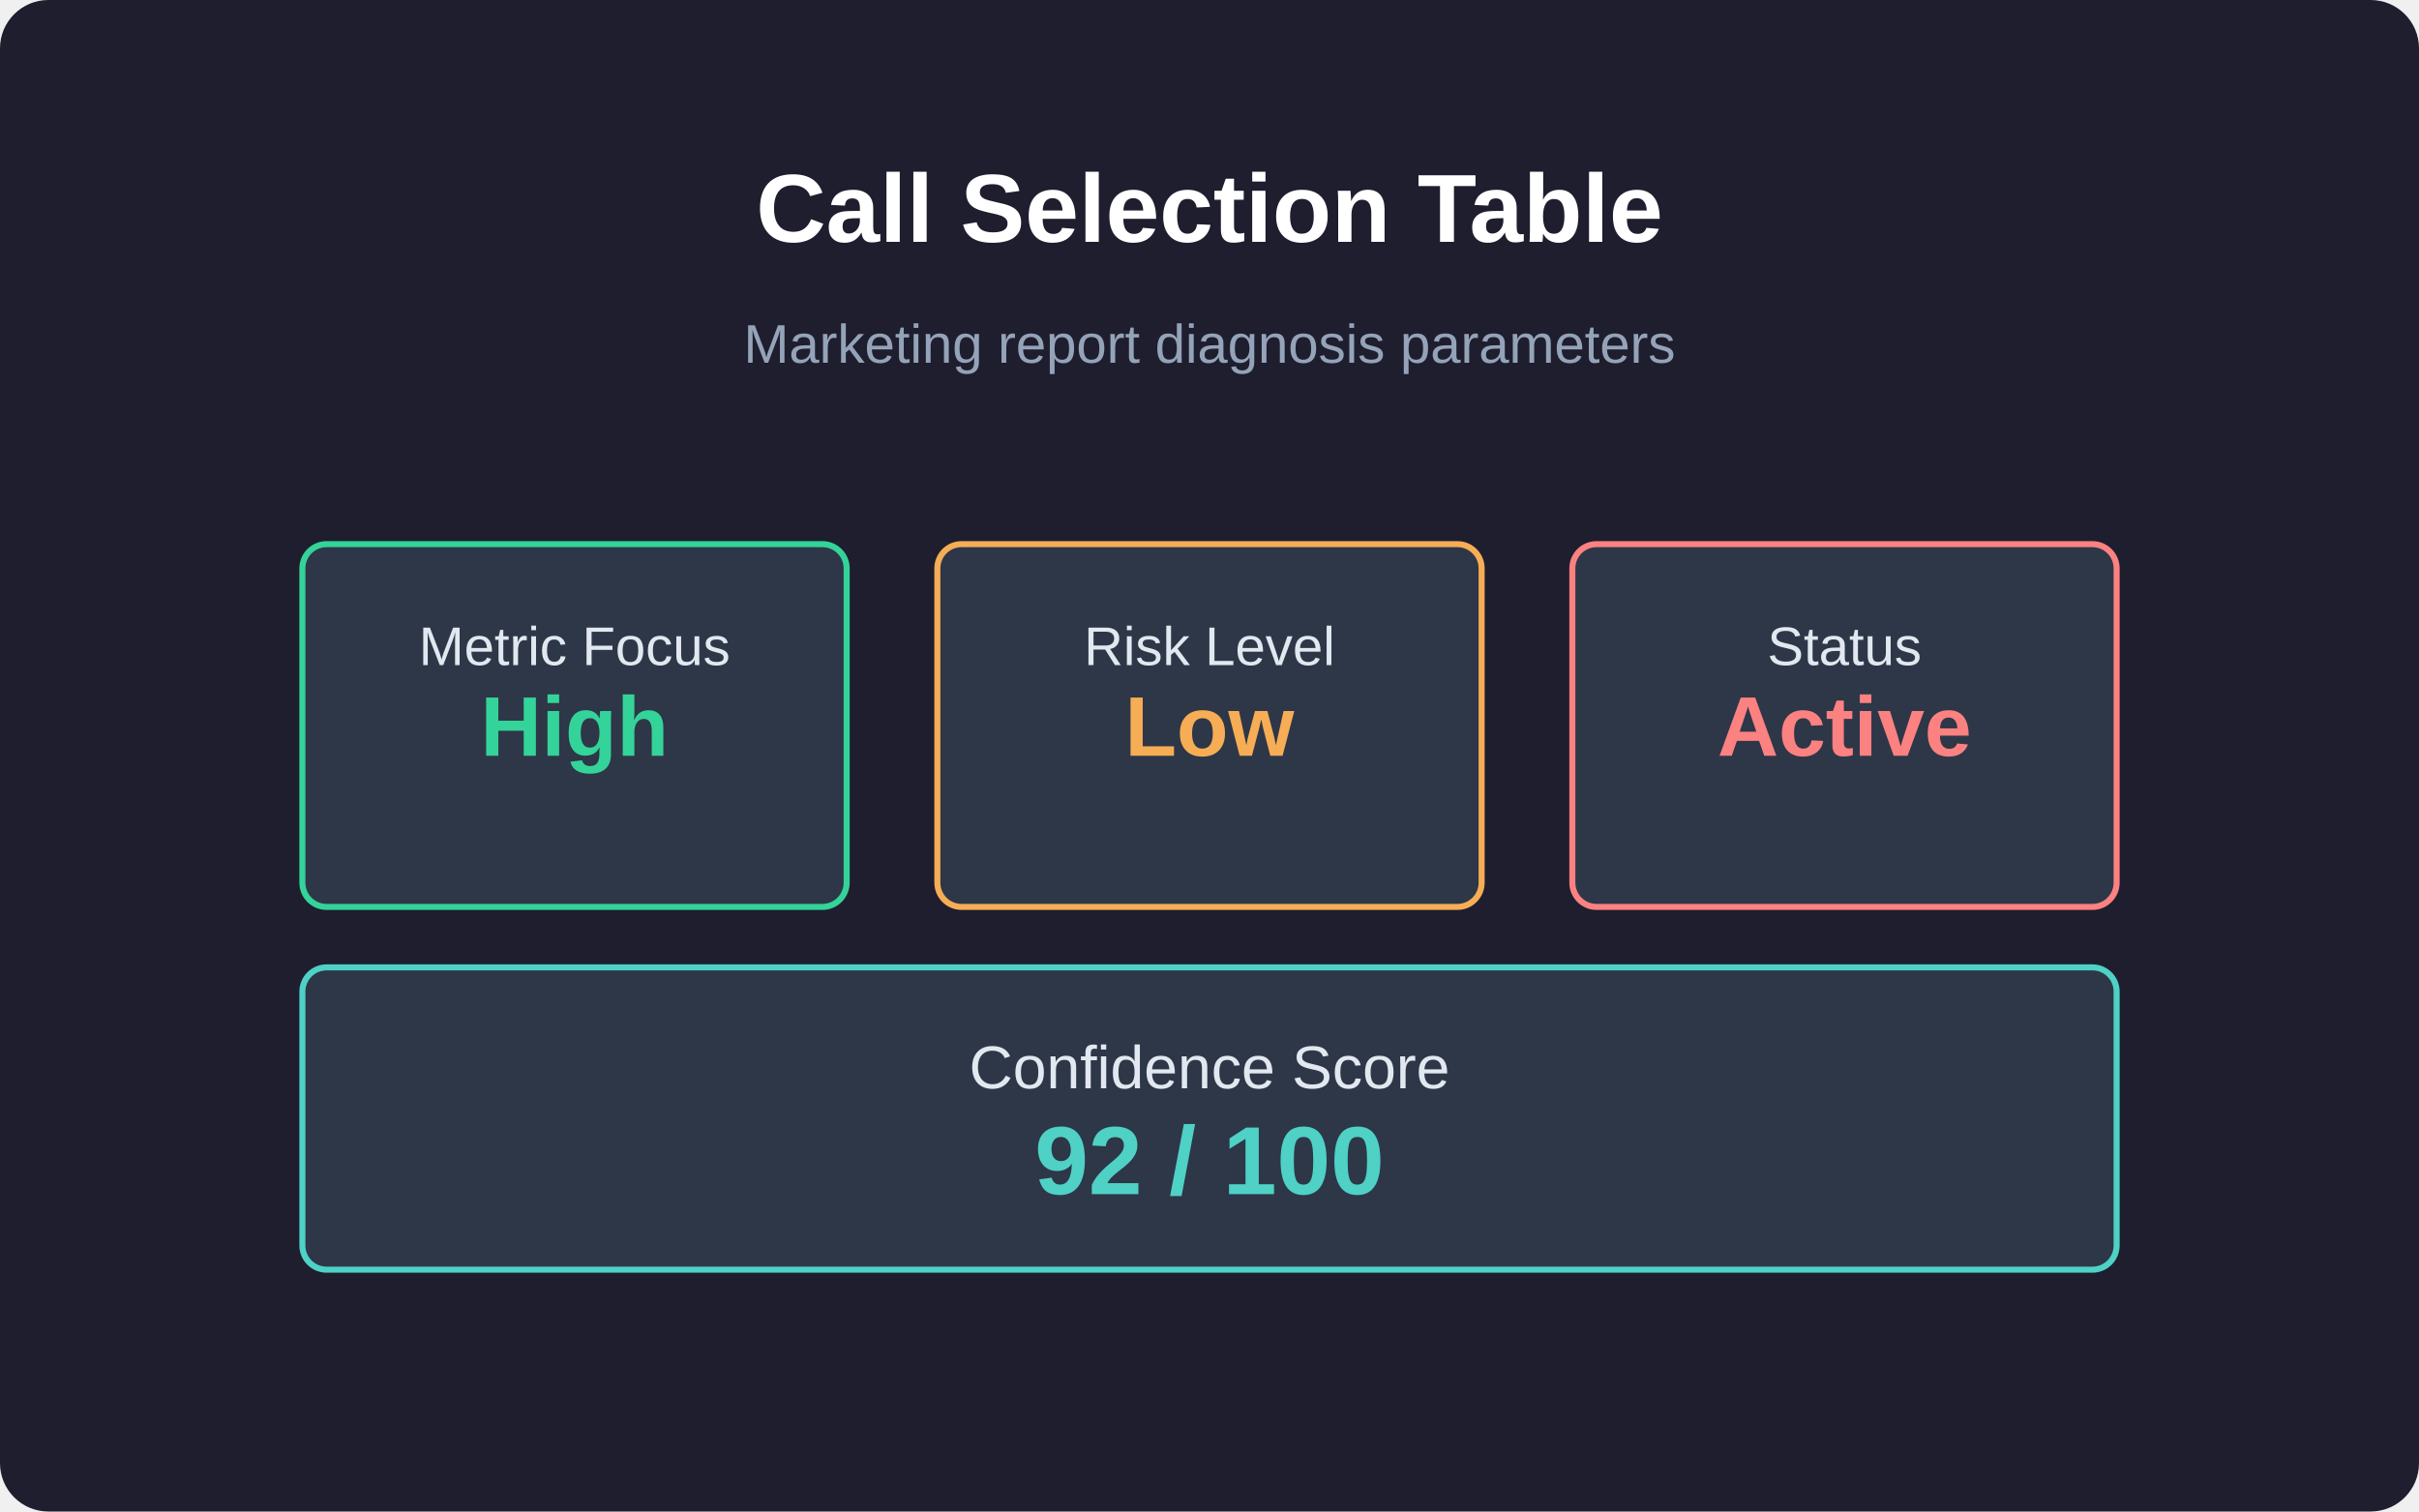
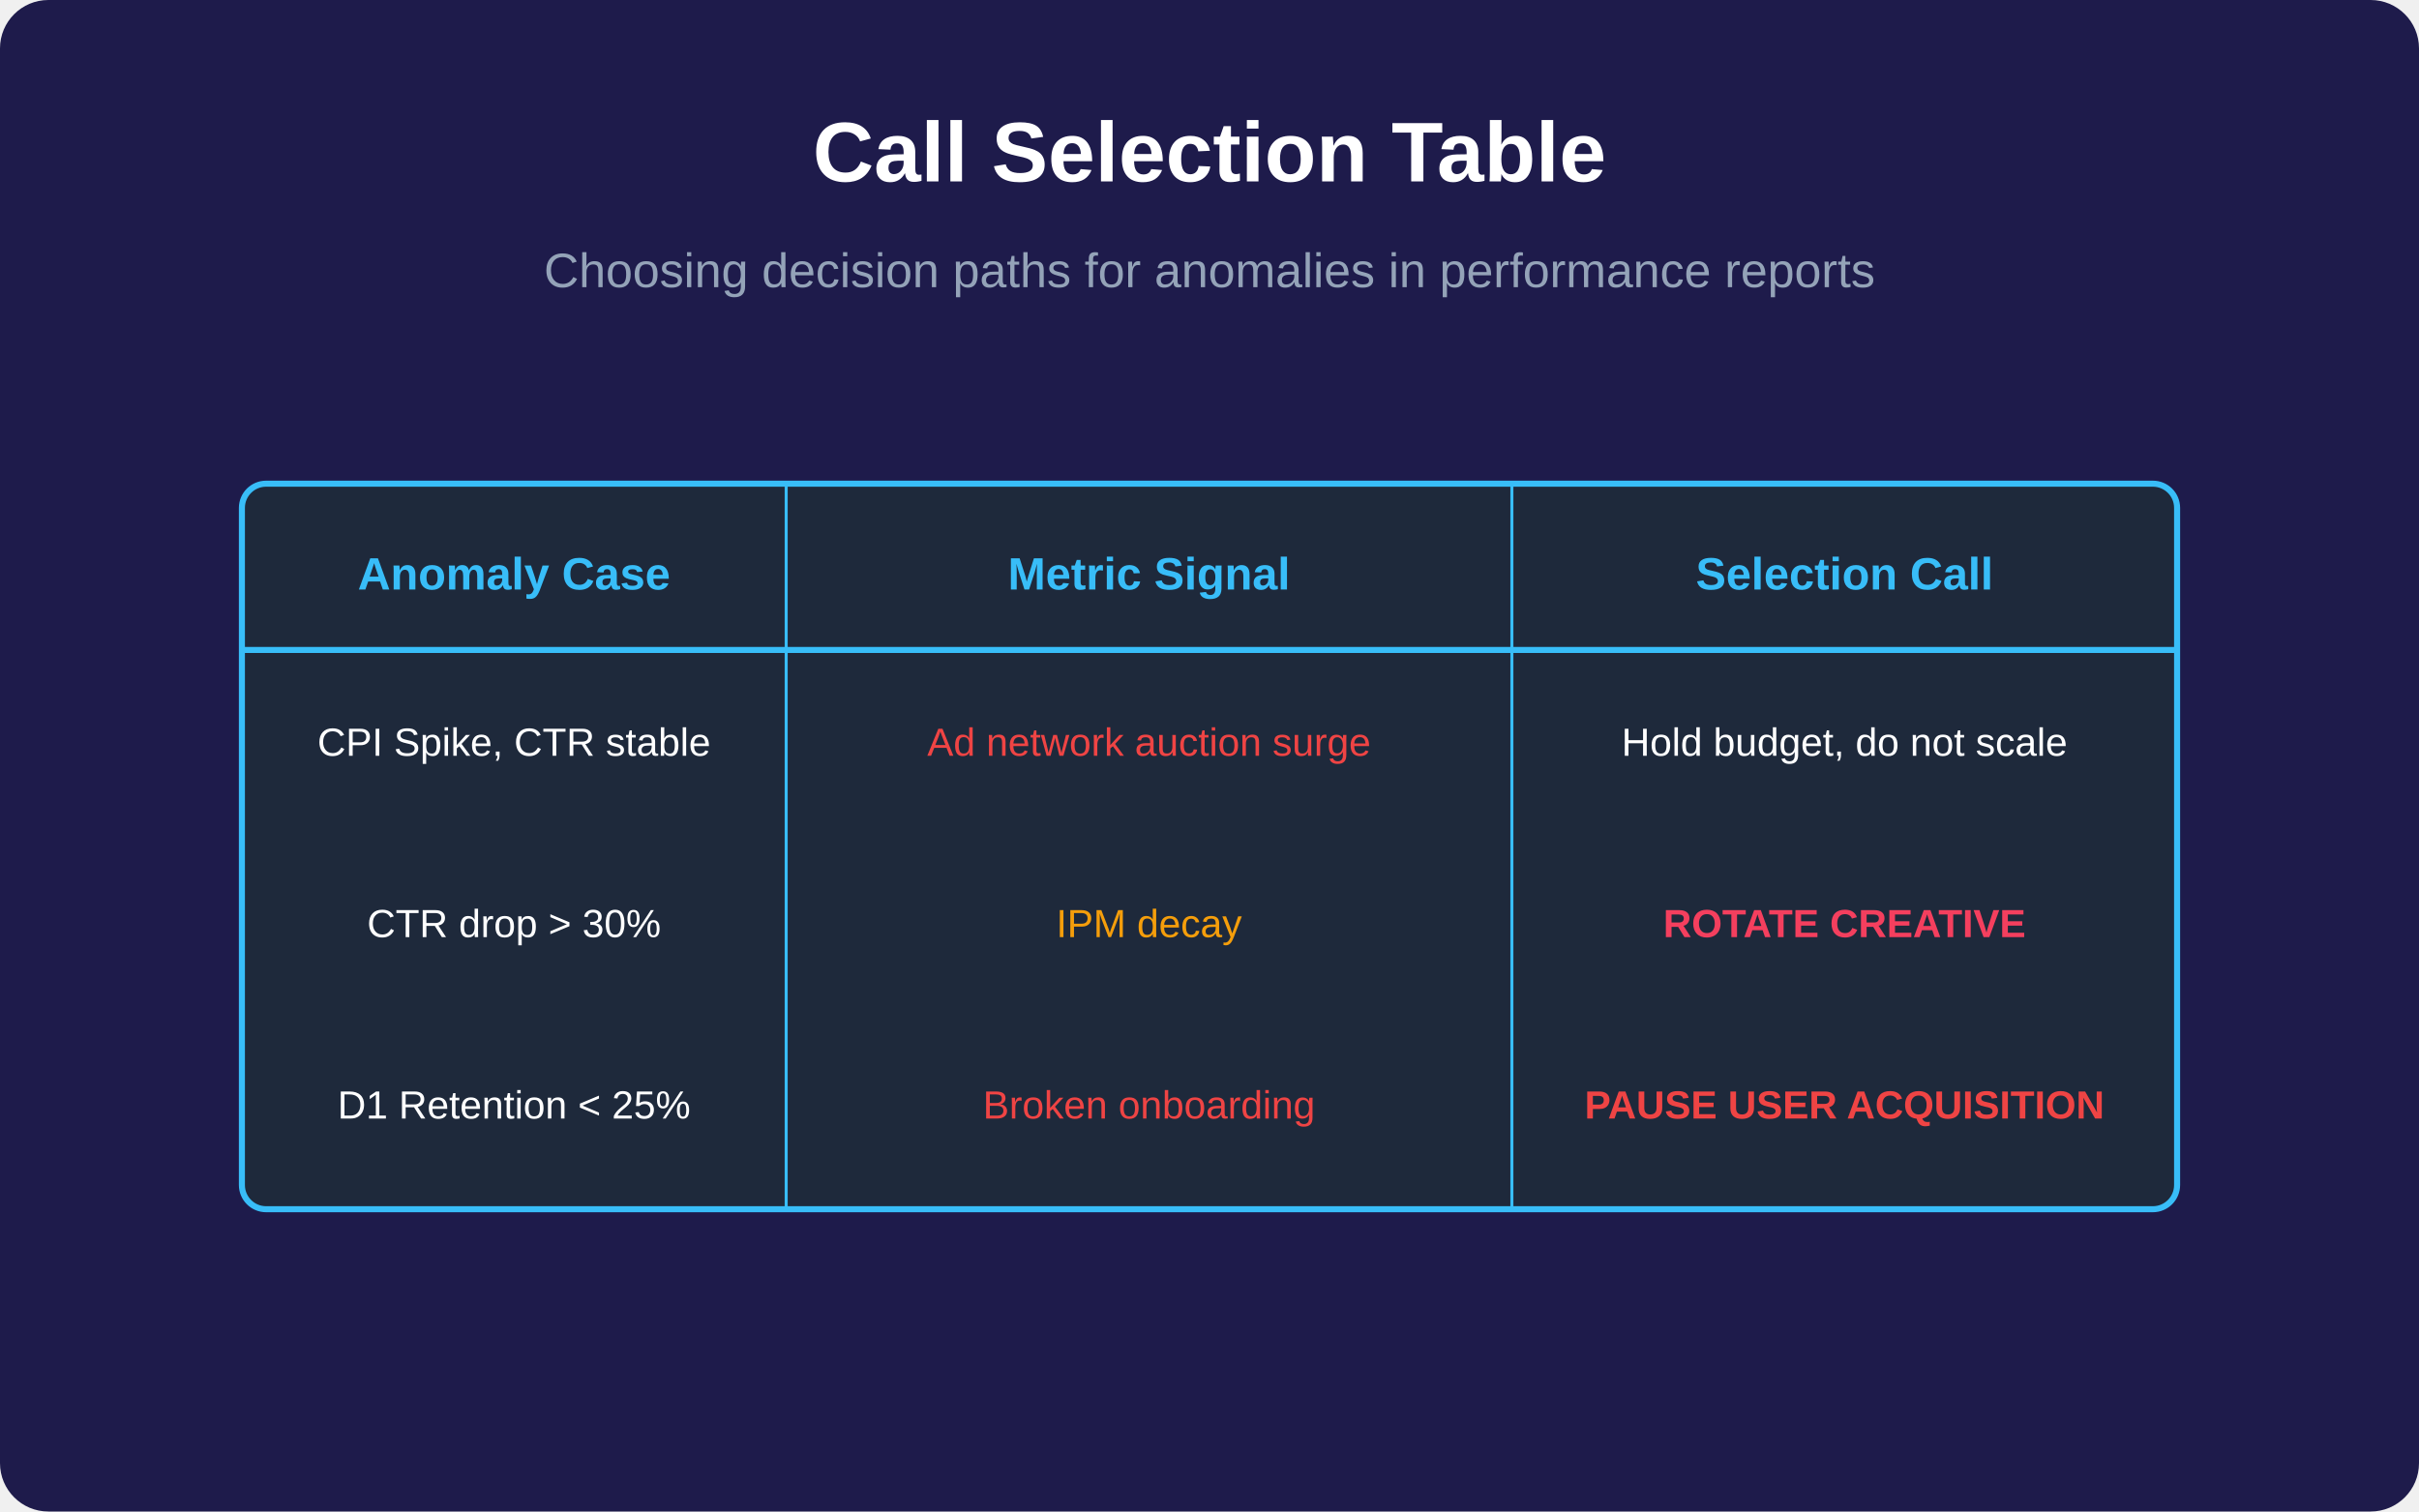
<svg xmlns="http://www.w3.org/2000/svg" viewBox="0 0 800 500" width="800" height="500">
-   <rect width="100%" height="100%" fill="#1e1e2f" rx="16" />
-   <text x="400" y="80" font-family="Arial, sans-serif" font-size="32" font-weight="bold" fill="#ffffff" text-anchor="middle">Call Selection Table</text>
-   <text x="400" y="120" font-family="Arial, sans-serif" font-size="18" fill="#94a3b8" text-anchor="middle">Marketing report diagnosis parameters</text>
-   <rect x="100" y="180" width="180" height="120" rx="8" fill="#2d3748" stroke="#34d399" stroke-width="2" />
-   <text x="190" y="220" font-family="Arial, sans-serif" font-size="18" fill="#e2e8f0" text-anchor="middle">Metric Focus</text>
-   <text x="190" y="250" font-family="Arial, sans-serif" font-size="28" font-weight="bold" fill="#34d399" text-anchor="middle">High</text>
-   <rect x="310" y="180" width="180" height="120" rx="8" fill="#2d3748" stroke="#f6ad55" stroke-width="2" />
-   <text x="400" y="220" font-family="Arial, sans-serif" font-size="18" fill="#e2e8f0" text-anchor="middle">Risk Level</text>
-   <text x="400" y="250" font-family="Arial, sans-serif" font-size="28" font-weight="bold" fill="#f6ad55" text-anchor="middle">Low</text>
-   <rect x="520" y="180" width="180" height="120" rx="8" fill="#2d3748" stroke="#fc8181" stroke-width="2" />
-   <text x="610" y="220" font-family="Arial, sans-serif" font-size="18" fill="#e2e8f0" text-anchor="middle">Status</text>
-   <text x="610" y="250" font-family="Arial, sans-serif" font-size="28" font-weight="bold" fill="#fc8181" text-anchor="middle">Active</text>
-   <rect x="100" y="320" width="600" height="100" rx="8" fill="#2d3748" stroke="#4fd1c5" stroke-width="2" />
-   <text x="400" y="360" font-family="Arial, sans-serif" font-size="20" fill="#e2e8f0" text-anchor="middle">Confidence Score</text>
-   <text x="400" y="395" font-family="Arial, sans-serif" font-size="32" font-weight="bold" fill="#4fd1c5" text-anchor="middle">92 / 100</text>
+   <rect width="100%" height="100%" fill="#1e1b4b" rx="16" />
+   <text x="400" y="60" font-family="Segoe UI, Arial, sans-serif" font-size="28" font-weight="bold" fill="#ffffff" text-anchor="middle">Call Selection Table</text>
+   <text x="400" y="95" font-family="Segoe UI, Arial, sans-serif" font-size="16" fill="#94a3b8" text-anchor="middle">Choosing decision paths for anomalies in performance reports</text>
+   <defs>
+     <marker id="arrow" markerWidth="10" markerHeight="10" refX="9" refY="3" orient="auto" markerUnits="strokeWidth">
+       <path d="M0,0 L0,6 L9,3 z" fill="#34d399" />
+     </marker>
+   </defs>
+   <rect x="80" y="160" width="640" height="240" rx="8" fill="#1e293b" stroke="#38bdf8" stroke-width="2" />
+   <line x1="80" y1="215" x2="720" y2="215" stroke="#38bdf8" stroke-width="2" />
+   <line x1="260" y1="160" x2="260" y2="400" stroke="#38bdf8" stroke-width="1" />
+   <line x1="500" y1="160" x2="500" y2="400" stroke="#38bdf8" stroke-width="1" />
+   <text x="170" y="195" font-family="Arial" font-size="15" font-weight="bold" fill="#38bdf8" text-anchor="middle">Anomaly Case</text>
+   <text x="380" y="195" font-family="Arial" font-size="15" font-weight="bold" fill="#38bdf8" text-anchor="middle">Metric Signal</text>
+   <text x="610" y="195" font-family="Arial" font-size="15" font-weight="bold" fill="#38bdf8" text-anchor="middle">Selection Call</text>
+   <text x="170" y="250" font-family="Arial" font-size="13" fill="#ffffff" text-anchor="middle">CPI Spike, CTR stable</text>
+   <text x="380" y="250" font-family="Arial" font-size="13" fill="#ef4444" text-anchor="middle">Ad network auction surge</text>
+   <text x="610" y="250" font-family="Arial" font-size="13" fill="#ffffff" text-anchor="middle">Hold budget, do not scale</text>
+   <text x="170" y="310" font-family="Arial" font-size="13" fill="#ffffff" text-anchor="middle">CTR drop &gt; 30%</text>
+   <text x="380" y="310" font-family="Arial" font-size="13" fill="#f59e0b" text-anchor="middle">IPM decay</text>
+   <text x="610" y="310" font-family="Arial" font-size="13" font-weight="bold" fill="#f43f5e" text-anchor="middle">ROTATE CREATIVE</text>
+   <text x="170" y="370" font-family="Arial" font-size="13" fill="#ffffff" text-anchor="middle">D1 Retention &lt; 25%</text>
+   <text x="380" y="370" font-family="Arial" font-size="13" fill="#ef4444" text-anchor="middle">Broken onboarding</text>
+   <text x="610" y="370" font-family="Arial" font-size="13" font-weight="bold" fill="#ef4444" text-anchor="middle">PAUSE USER ACQUISITION</text>
</svg>
